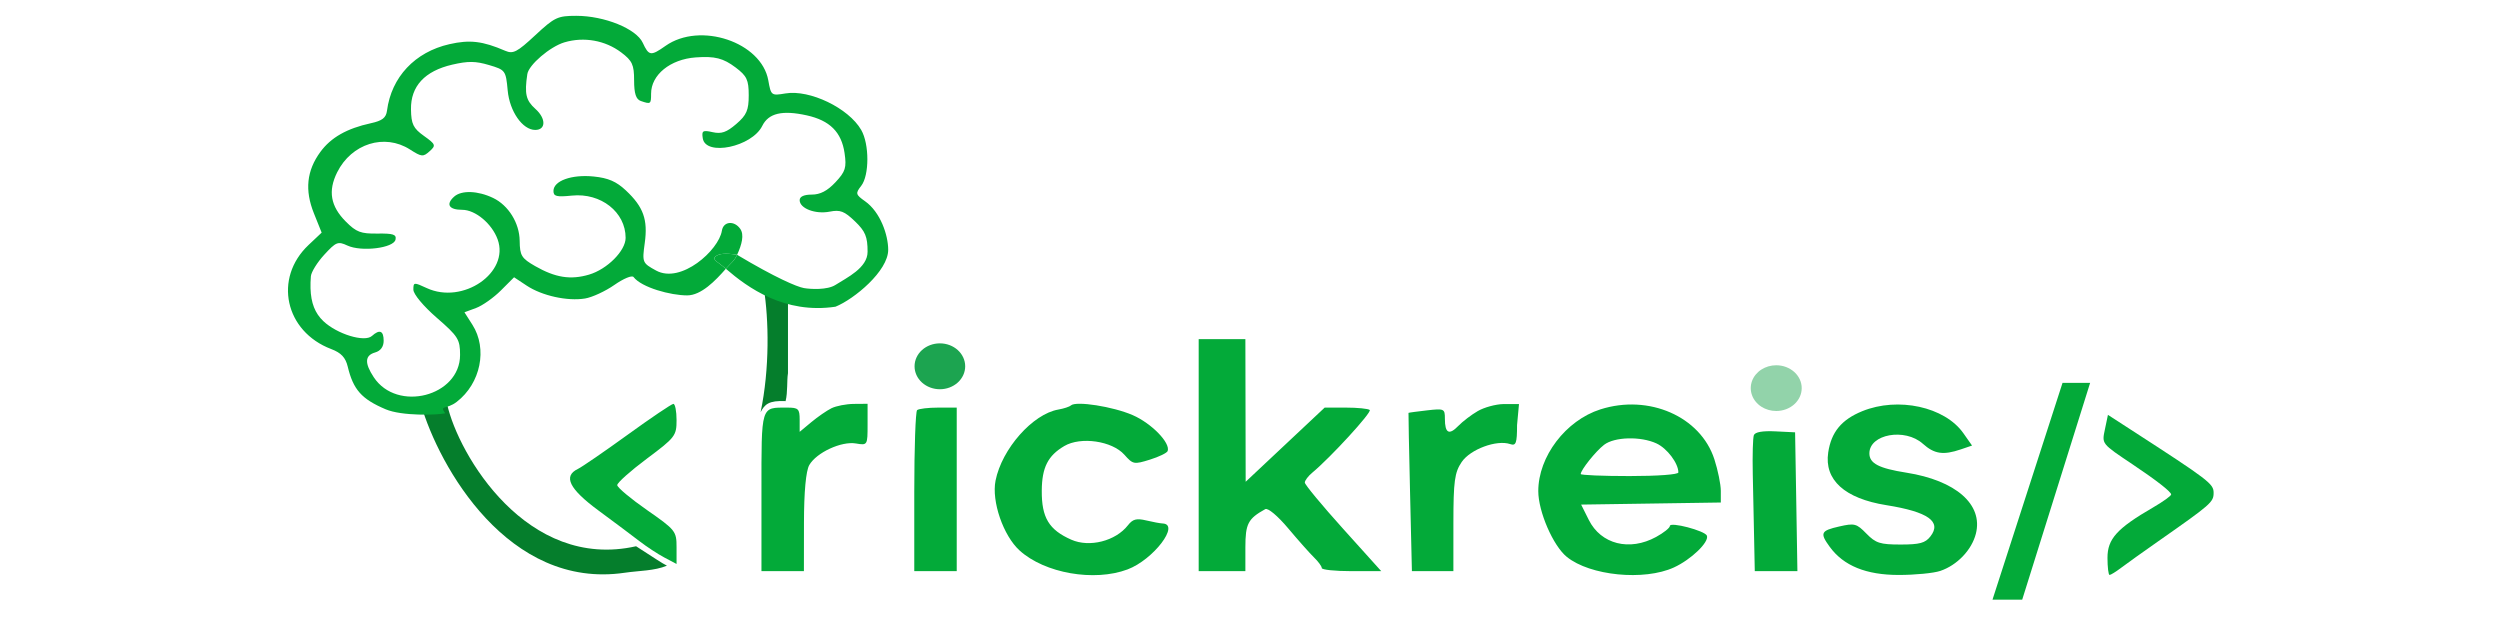
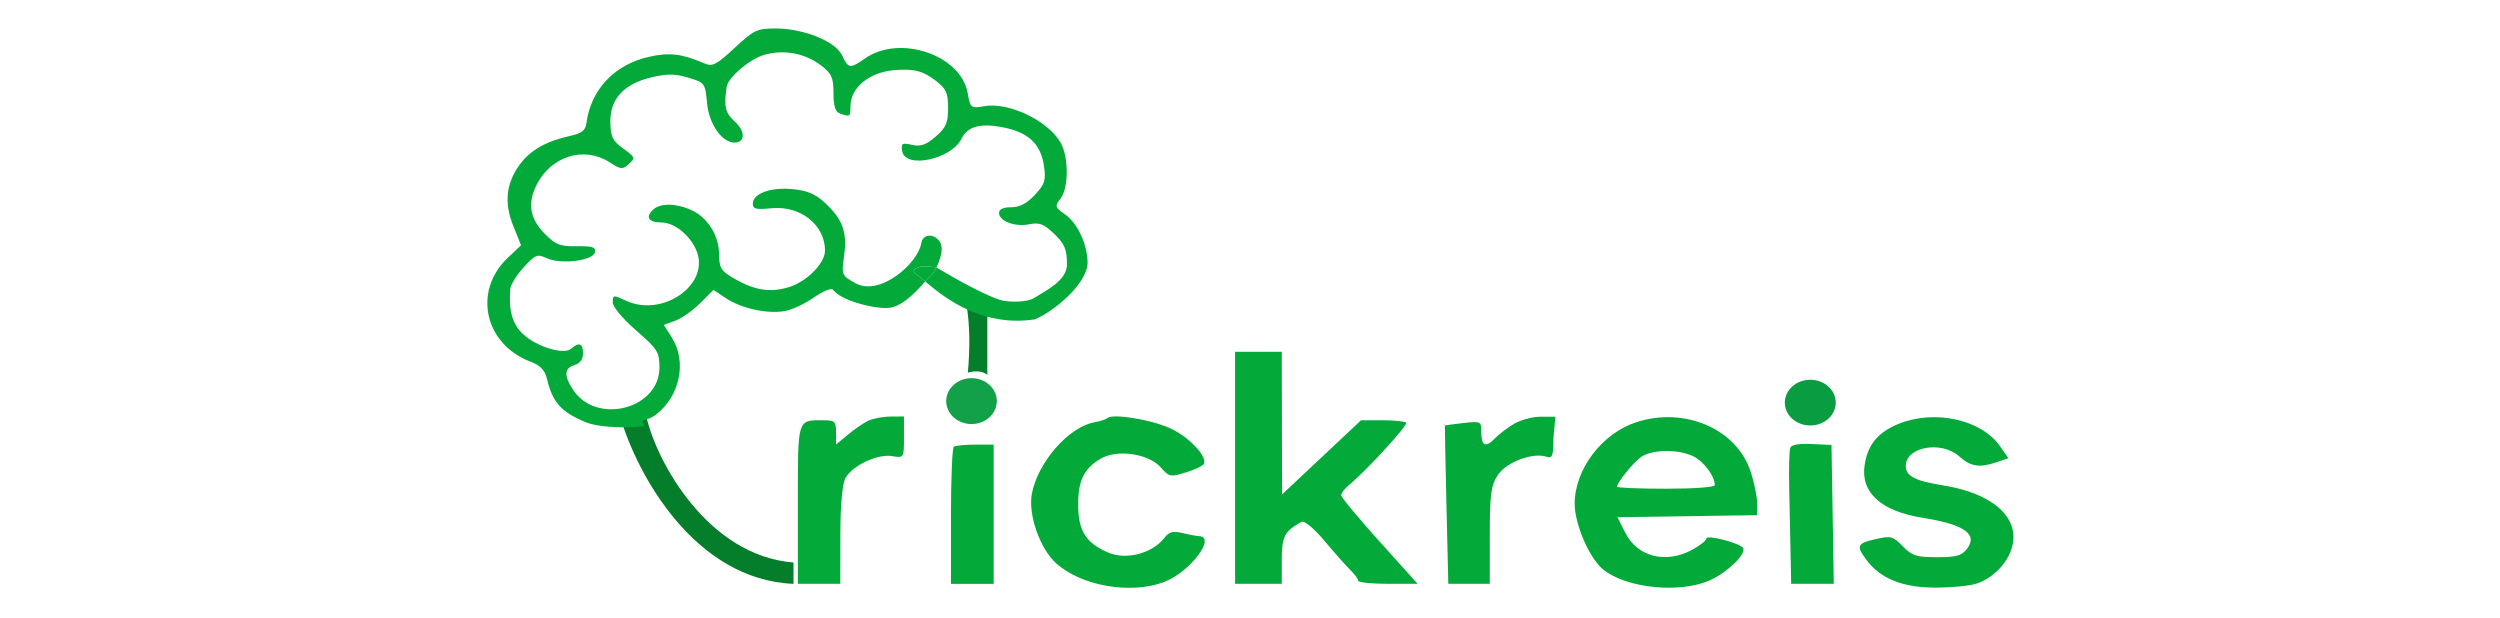
- <svg xmlns="http://www.w3.org/2000/svg" viewBox="0 0 1580 390" id="logo_rickreis" width="1580px" height="390px">
+ <svg xmlns="http://www.w3.org/2000/svg" viewBox="0 0 1580 390" id="vector" width="1580px" height="390px">
  <g id="cachos">
-     <path id="path" d="M 394.747 361.985 C 321.323 372.76 277.473 295.052 266 255.463 L 282.571 255.463 C 289.76 287.551 333.067 360.756 402 345.231 C 405.528 347.541 410.971 351.076 415.211 353.762 C 416.526 354.595 417.726 355.346 418.716 355.953 L 421.5 357.5 C 421.5 357.511 421.49 357.516 421.469 357.513 C 413.726 360.801 404.005 360.627 394.747 361.985 Z M 498 185.673 L 498 235.873 C 497.211 240.571 497.929 247.662 496.5 253.5 C 485.793 253 483.256 255.602 480.707 260.5 C 486.501 232.854 485.913 202.037 482.703 182 L 498 185.673 Z" fill="#057e2c" stroke-width="1" />
-     <path id="path_1" d="M 458.743 169.86 C 462.064 166.062 463.974 165.128 465.851 161.042 C 458.728 159.872 453.967 160.04 451.604 162.648 C 450.819 164.64 453.508 165.331 458.743 169.86 Z" fill="#03aa39" stroke-width="1" />
-     <path id="path_2" d="M 338.267 22.284 C 338.267 22.284 338.267 22.284 338.267 22.284 C 350.519 10.894 352.408 10 364.22 10 C 382.004 10 402.115 18.157 406.219 27.034 C 410.08 35.388 411.298 35.553 420.61 28.991 C 442.469 13.584 481.244 26.597 485.563 50.787 C 487.28 60.41 487.468 60.554 496.394 59.054 C 511.755 56.472 536.311 68.3 544.29 82.122 C 549.475 91.11 549.47 110.818 544.276 117.46 C 540.555 122.219 540.746 122.974 546.704 127.174 C 556.427 134.027 561.333 148.599 561.344 157.866 C 561.36 171.26 539.86 189.058 528.018 193.842 C 495.846 198.634 472.55 181.804 458.743 169.86 C 462.064 166.062 463.974 165.128 465.851 161.042 C 489.996 175.466 503.71 181.313 508.109 182.067 C 512.354 182.793 522.838 183.372 528.018 180.067 C 535.216 175.475 548.311 169.326 548.311 159.134 C 548.311 149.578 546.9 146.179 540.316 139.864 C 533.628 133.448 531.026 132.45 524.378 133.76 C 515.337 135.539 505.386 131.739 505.386 126.505 C 505.386 124.234 508.107 122.984 513.046 122.984 C 518.398 122.984 522.908 120.63 528.018 115.171 C 534.353 108.404 535.122 105.928 533.754 96.678 C 531.801 83.466 524.421 76.124 509.861 72.906 C 494.368 69.482 485.713 71.528 481.751 79.555 C 475.197 92.82 445.976 98.945 444.154 87.435 C 443.384 82.584 444.117 82.122 450.365 83.528 C 455.913 84.776 459.148 83.658 465.319 78.362 C 471.854 72.752 473.193 69.67 473.193 60.246 C 473.193 50.516 472.01 47.999 464.938 42.667 C 457.085 36.746 451.754 35.397 439.658 36.282 C 423.593 37.453 411.488 47.299 411.488 59.196 C 411.488 65.826 411.266 65.985 405.001 63.831 C 401.946 62.78 400.757 59.136 400.757 50.823 C 400.757 40.917 399.601 38.402 392.631 33.147 C 382.482 25.496 369.079 23.104 356.754 26.75 C 347.635 29.445 334.138 40.994 333.266 46.845 C 331.404 59.364 332.357 63.441 338.42 68.874 C 345.156 74.913 345.073 82.117 338.264 82.117 C 330.259 82.117 322.084 70.41 320.861 57.189 C 319.691 44.544 319.417 44.172 309.024 41.097 C 300.53 38.585 295.86 38.537 285.856 40.849 C 268.415 44.881 259.516 54.506 259.741 69.098 C 259.883 78.418 261.179 81.076 267.924 85.896 C 275.377 91.221 275.629 91.901 271.508 95.594 C 267.387 99.286 266.513 99.204 259.054 94.447 C 243.009 84.209 222.158 90.754 213.103 108.87 C 207.199 120.69 208.886 130.337 218.555 140.039 C 225.192 146.703 227.99 147.763 238.547 147.619 C 248.597 147.484 250.665 148.177 249.965 151.446 C 248.817 156.797 228.419 159.302 219.553 155.179 C 213.568 152.398 212.406 152.857 204.958 160.956 C 200.508 165.795 196.69 171.942 196.475 174.615 C 196.258 177.319 196.18 179.826 196.246 182.157 C 196.313 184.487 196.524 186.641 196.886 188.638 C 197.248 190.636 197.761 192.478 198.43 194.184 C 199.099 195.891 199.924 197.462 200.912 198.919 C 201.899 200.376 203.049 201.718 204.366 202.967 C 213.018 211.166 230.418 216.479 235.046 212.332 C 239.931 207.955 242.472 208.996 242.472 215.373 C 242.472 219.109 240.535 221.77 237.106 222.746 C 230.568 224.604 230.292 229.424 236.208 238.395 C 250.95 260.757 290.762 250.48 290.762 224.316 C 290.762 214.491 289.544 212.551 276.007 200.803 C 267.578 193.486 261.252 185.887 261.252 183.074 C 261.252 178.324 261.552 178.288 269.705 182.067 C 292.525 192.642 322.13 172.331 314.519 151.321 C 310.908 141.347 300.437 132.599 292.112 132.599 C 283.717 132.599 281.598 129.135 287.017 124.277 C 291.656 120.123 301.985 120.476 311.669 125.121 C 321.354 129.765 328.314 141.006 328.434 152.201 C 328.536 161.528 329.588 163.242 338.235 168.192 C 350.989 175.487 360.614 177.007 372.26 173.562 C 383.775 170.158 395.392 158.487 395.392 150.326 C 395.392 134.068 379.775 121.767 361.484 123.616 C 351.724 124.602 349.784 124.116 349.784 120.69 C 349.784 114.277 361.269 110.144 375.182 111.548 C 384.422 112.483 389.5 114.678 395.561 120.359 C 406.646 130.753 409.53 138.785 407.488 153.569 C 405.793 165.855 405.946 166.228 414.657 170.987 C 430.413 179.596 454.279 158.086 456.224 145.821 C 457.182 139.768 464.063 139.275 467.827 144.619 C 470.452 148.348 468.832 154.553 465.851 161.042 C 458.728 159.872 453.967 160.04 451.604 162.648 C 450.819 164.64 453.508 165.331 458.743 169.86 C 452.083 177.476 443.124 186.687 434.292 186.687 C 423.843 186.687 405.492 181.721 400.376 175.062 C 399.429 173.829 393.997 176.081 388.304 180.067 C 382.611 184.05 374.256 187.913 369.741 188.651 C 358.597 190.469 342.557 186.932 332.882 180.524 C 330.219 178.76 327.556 176.997 324.893 175.233 C 322.111 178.017 319.329 180.8 316.547 183.584 C 311.956 188.175 304.901 193.156 300.868 194.649 C 298.423 195.554 295.979 196.46 293.534 197.365 C 295.211 199.993 296.887 202.62 298.564 205.248 C 308.246 220.429 303.793 242.309 288.64 253.99 C 282.075 259.047 277.542 255.845 281.373 261.208 C 276.361 262.336 254.062 263.045 243.733 258.668 C 228.535 252.223 223.274 246.309 219.765 231.708 C 218.38 225.946 215.606 222.984 209.382 220.626 C 180.078 209.527 172.725 175.862 195.005 154.833 C 197.766 152.228 200.526 149.623 203.287 147.018 C 201.659 142.962 200.032 138.905 198.404 134.849 C 192.516 120.171 193.806 107.866 202.479 96.01 C 209.141 86.903 219.231 81.172 234.424 77.867 C 241.608 76.302 243.993 74.444 244.578 69.956 C 247.347 48.729 262.22 32.88 284.037 27.919 C 296.941 24.981 304.987 25.936 319.307 32.099 C 324.297 34.246 326.784 32.957 338.267 22.284" fill="#03aa39" stroke-width="1" />
+     <path id="path_1" d="M 611 193.673 L 624 199 L 624 237 C 620.8 233.8 614.46 234.667 611.689 235.5 C 613.077 219.974 612.906 205.571 611 193.673 Z M 392 263.463 L 408.571 263.463 C 414.847 291.476 447.15 351.208 501.5 355.5 L 501.5 369 C 438.848 366.413 402.502 299.703 392 263.463 Z" fill="#057e2c" stroke-width="1" />
+     <path id="path_2" d="M 584.743 177.86 C 588.064 174.062 589.974 173.128 591.851 169.042 C 584.728 167.872 579.967 168.04 577.604 170.648 C 576.819 172.64 579.508 173.331 584.743 177.86 Z" fill="#03aa39" stroke-width="1" />
+     <path id="path_3" d="M 464.267 30.284 C 452.784 40.957 450.297 42.246 445.307 40.099 C 430.987 33.935 422.941 32.981 410.037 35.919 C 388.22 40.88 373.347 56.729 370.578 77.956 C 369.993 82.444 367.608 84.302 360.424 85.867 C 345.231 89.172 335.141 94.903 328.479 104.009 C 319.806 115.866 318.516 128.171 324.404 142.849 C 326.032 146.905 327.659 150.962 329.287 155.018 C 326.526 157.623 323.766 160.228 321.005 162.833 C 315.435 168.09 311.717 174.137 309.731 180.424 C 307.745 186.711 307.491 193.237 308.849 199.453 C 310.208 205.669 313.178 211.575 317.64 216.621 C 322.102 221.666 328.056 225.851 335.382 228.626 C 341.606 230.984 344.38 233.946 345.765 239.708 C 349.274 254.309 354.535 260.223 369.733 266.668 C 380.062 271.045 402.361 270.336 407.373 269.208 C 403.542 263.845 408.075 267.047 414.64 261.99 C 429.793 250.309 434.246 228.429 424.564 213.248 C 422.887 210.62 421.211 207.993 419.534 205.365 C 421.979 204.46 424.423 203.554 426.868 202.649 C 430.901 201.156 437.956 196.175 442.547 191.584 C 445.329 188.8 448.111 186.017 450.893 183.233 C 453.556 184.997 456.219 186.76 458.882 188.524 C 468.557 194.932 484.597 198.469 495.741 196.651 C 500.256 195.913 508.611 192.05 514.304 188.067 C 519.997 184.081 525.429 181.829 526.376 183.062 C 531.492 189.721 549.843 194.687 560.292 194.687 C 569.124 194.687 578.083 185.476 584.743 177.86 C 579.508 173.331 576.819 172.64 577.604 170.648 C 579.967 168.04 584.728 167.872 591.851 169.042 C 594.832 162.553 596.452 156.348 593.827 152.619 C 590.063 147.275 583.182 147.768 582.224 153.821 C 580.279 166.086 556.413 187.596 540.657 178.987 C 531.946 174.228 531.793 173.855 533.488 161.569 C 535.53 146.785 532.646 138.753 521.561 128.359 C 515.5 122.678 510.422 120.483 501.182 119.548 C 487.269 118.144 475.784 122.277 475.784 128.69 C 475.784 132.116 477.724 132.602 487.484 131.616 C 505.775 129.767 521.392 142.068 521.392 158.326 C 521.392 166.487 509.775 178.158 498.26 181.562 C 492.437 183.285 487.119 183.766 481.663 182.905 C 476.207 182.043 470.612 179.839 464.235 176.192 C 455.588 171.242 454.536 169.528 454.434 160.201 C 454.314 149.006 447.354 137.765 437.669 133.121 C 427.985 128.476 417.656 128.123 413.017 132.277 C 407.598 137.135 409.717 140.599 418.112 140.599 C 426.437 140.599 436.908 149.347 440.519 159.321 C 448.13 180.331 418.525 200.642 395.705 190.067 C 387.552 186.288 387.252 186.324 387.252 191.074 C 387.252 193.887 393.578 201.486 402.007 208.803 C 415.544 220.551 416.762 222.491 416.762 232.316 C 416.762 258.48 376.95 268.757 362.208 246.395 C 356.292 237.424 356.568 232.604 363.106 230.746 C 366.535 229.77 368.472 227.109 368.472 223.373 C 368.472 216.996 365.931 215.955 361.046 220.332 C 356.418 224.479 339.018 219.166 330.366 210.967 C 323.779 204.724 321.389 196.137 322.475 182.615 C 322.69 179.942 326.508 173.795 330.958 168.956 C 338.406 160.857 339.568 160.398 345.553 163.179 C 354.419 167.302 374.817 164.797 375.965 159.446 C 376.665 156.177 374.597 155.484 364.547 155.619 C 353.99 155.763 351.192 154.703 344.555 148.039 C 334.886 138.337 333.199 128.69 339.103 116.87 C 348.158 98.754 369.009 92.209 385.054 102.447 C 392.513 107.204 393.387 107.286 397.508 103.594 C 401.629 99.901 401.377 99.221 393.924 93.896 C 387.179 89.076 385.883 86.418 385.741 77.098 C 385.516 62.506 394.415 52.881 411.856 48.849 C 421.86 46.537 426.53 46.585 435.024 49.097 C 445.417 52.172 445.691 52.544 446.861 65.189 C 448.084 78.41 456.259 90.117 464.264 90.117 C 471.073 90.117 471.156 82.913 464.42 76.874 C 458.357 71.441 457.404 67.364 459.266 54.845 C 460.138 48.994 473.635 37.445 482.754 34.75 C 495.079 31.104 508.482 33.496 518.631 41.147 C 525.601 46.402 526.757 48.917 526.757 58.823 C 526.757 67.136 527.946 70.78 531.001 71.831 C 537.266 73.985 537.488 73.826 537.488 67.196 C 537.488 55.299 549.593 45.453 565.658 44.282 C 577.754 43.397 583.085 44.746 590.938 50.667 C 598.01 55.999 599.193 58.516 599.193 68.246 C 599.193 77.67 597.854 80.752 591.319 86.362 C 585.148 91.658 581.913 92.776 576.365 91.528 C 570.117 90.122 569.384 90.584 570.154 95.435 C 571.976 106.945 601.197 100.819 607.751 87.555 C 611.713 79.528 620.368 77.482 635.861 80.906 C 650.421 84.124 657.801 91.466 659.754 104.678 C 661.122 113.928 660.353 116.404 654.018 123.171 C 648.908 128.63 644.398 130.984 639.046 130.984 C 634.107 130.984 631.386 132.234 631.386 134.505 C 631.386 139.739 641.337 143.539 650.378 141.76 C 657.026 140.45 659.628 141.448 666.316 147.864 C 672.9 154.179 674.311 157.578 674.311 167.134 C 674.311 177.326 661.216 183.475 654.018 188.067 C 648.838 191.372 638.354 190.793 634.109 190.067 C 629.71 189.313 615.996 183.466 591.851 169.042 C 589.974 173.128 588.064 174.062 584.743 177.86 C 598.55 189.804 621.846 206.634 654.018 201.842 C 665.86 197.058 687.36 179.26 687.344 165.866 C 687.333 156.599 682.427 142.027 672.704 135.174 C 666.746 130.974 666.555 130.219 670.276 125.46 C 675.47 118.818 675.475 99.11 670.29 90.122 C 662.311 76.3 637.755 64.472 622.394 67.054 C 613.468 68.554 613.28 68.41 611.563 58.787 C 607.244 34.597 568.469 21.584 546.61 36.991 C 537.298 43.553 536.08 43.388 532.219 35.034 C 528.115 26.157 508.004 18 490.22 18 C 478.408 18 476.519 18.894 464.267 30.284 C 464.267 30.284 464.267 30.284 464.267 30.284" fill="#03aa39" stroke-width="1" />
  </g>
  <g id="eis">
-     <path id="path_5" d="M 1011.43 258.73 C 989.519 265.728 972.193 288.541 972.193 310.39 C 972.193 323.326 981.559 344.922 990.211 351.939 C 1004.92 363.865 1039.06 367.243 1057.9 358.634 C 1068.77 353.663 1080.27 342.6 1078.77 338.557 C 1077.6 335.427 1055.36 329.59 1055.36 332.412 C 1055.36 333.614 1051.44 336.742 1046.64 339.362 C 1029.83 348.547 1011.81 343.975 1004.11 328.566 L 999.274 318.902 L 1043.41 318.244 L 1087.55 317.585 L 1087.55 310.2 C 1087.55 306.138 1085.72 297.161 1083.48 290.25 C 1074.71 263.225 1042.07 248.944 1011.43 258.73 Z M 1176.97 259.857 C 1163.84 265.197 1157.36 273.053 1155.43 285.966 C 1152.83 303.296 1165.82 315.058 1192.18 319.26 C 1218.62 323.477 1227.34 329.669 1220.01 339.037 C 1216.76 343.196 1213.27 344.143 1201.18 344.143 C 1188.19 344.143 1185.49 343.278 1179.58 337.251 C 1173.32 330.852 1172.09 330.53 1162.39 332.737 C 1150.68 335.4 1150.01 336.859 1156.45 345.677 C 1165.16 357.581 1179.42 363.375 1200 363.375 C 1210.27 363.375 1222.06 362.233 1226.21 360.836 C 1236.89 357.247 1246.14 347.59 1248.75 337.311 C 1253.44 318.859 1236.14 303.666 1204.8 298.721 C 1187.41 295.976 1181.45 292.866 1181.45 286.529 C 1181.45 274.363 1203.93 270.312 1215.23 280.44 C 1222.5 286.952 1228.13 287.793 1239.2 284.022 L 1246.33 281.594 L 1240.86 273.805 C 1229.12 257.103 1199.59 250.655 1176.97 259.857 Z M 1108.44 275.021 C 1107.81 276.68 1107.5 287.772 1107.75 299.671 C 1108.01 311.57 1108.39 330.229 1108.62 341.138 L 1109.02 360.971 L 1135.96 360.971 L 1135.24 317.099 L 1134.5 273.228 L 1122.05 272.617 C 1113.95 272.218 1109.2 273.057 1108.44 275.021 Z M 1013.78 281.12 C 1008.51 285.166 999.021 297.048 999.021 299.587 C 999.021 300.294 1012.9 300.873 1029.87 300.873 C 1047.64 300.873 1060.73 299.902 1060.73 298.582 C 1060.73 292.786 1053.63 283.368 1046.92 280.259 C 1036.94 275.632 1020.35 276.062 1013.78 281.12 Z" fill="#03aa39" stroke-width="1" fill-rule="evenodd" />
-     <path id="path_6" d="M 1122.58 230.844 C 1119.18 230.844 1115.866 231.81 1113.115 233.604 C 1110.365 235.398 1108.317 237.929 1107.266 240.831 C 1106.215 243.734 1106.215 246.862 1107.266 249.765 C 1108.317 252.667 1110.365 255.198 1113.115 256.992 C 1115.866 258.786 1119.18 259.752 1122.58 259.752 C 1126.849 259.752 1130.947 258.228 1133.966 255.519 C 1136.984 252.809 1138.682 249.13 1138.682 245.298 C 1138.682 241.466 1136.984 237.787 1133.966 235.077 C 1130.947 232.368 1126.849 230.844 1122.58 230.844 Z" fill="#099c41" fill-opacity="0.444" stroke-width="1" />
+     <path id="path_4" d="M 1034.43 266.73 C 1012.52 273.728 995.193 296.541 995.193 318.39 C 995.193 331.326 1004.56 352.922 1013.21 359.939 C 1027.92 371.865 1062.06 375.243 1080.9 366.634 C 1091.77 361.663 1103.27 350.6 1101.77 346.557 C 1100.6 343.427 1078.36 337.59 1078.36 340.412 C 1078.36 341.614 1074.44 344.742 1069.64 347.362 C 1052.83 356.547 1034.81 351.975 1027.11 336.566 L 1022.27 326.902 L 1066.41 326.244 L 1110.55 325.585 L 1110.55 318.2 C 1110.55 314.138 1108.72 305.161 1106.48 298.25 C 1097.71 271.225 1065.07 256.944 1034.43 266.73 Z M 1199.97 267.857 C 1186.84 273.197 1180.36 281.053 1178.43 293.966 C 1175.83 311.296 1188.82 323.058 1215.18 327.26 C 1241.62 331.477 1250.34 337.669 1243.01 347.037 C 1239.76 351.196 1236.27 352.143 1224.18 352.143 C 1211.19 352.143 1208.49 351.278 1202.58 345.251 C 1196.32 338.852 1195.09 338.53 1185.39 340.737 C 1173.68 343.4 1173.01 344.859 1179.45 353.677 C 1188.16 365.581 1202.42 371.375 1223 371.375 C 1233.27 371.375 1245.06 370.233 1249.21 368.836 C 1259.89 365.247 1269.14 355.59 1271.75 345.311 C 1276.44 326.859 1259.14 311.666 1227.8 306.721 C 1210.41 303.976 1204.45 300.866 1204.45 294.529 C 1204.45 282.363 1226.93 278.312 1238.23 288.44 C 1245.5 294.952 1251.13 295.793 1262.2 292.022 L 1269.33 289.594 L 1263.86 281.805 C 1252.12 265.103 1222.59 258.655 1199.97 267.857 Z M 1131.44 283.021 C 1130.81 284.68 1130.5 295.772 1130.75 307.671 C 1131.01 319.57 1131.39 338.229 1131.62 349.138 L 1132.02 368.971 L 1158.96 368.971 L 1158.24 325.099 L 1157.5 281.228 L 1145.05 280.617 C 1136.95 280.218 1132.2 281.057 1131.44 283.021 Z M 1036.78 289.12 C 1031.51 293.166 1022.02 305.048 1022.02 307.587 C 1022.02 308.294 1035.9 308.873 1052.87 308.873 C 1070.64 308.873 1083.73 307.902 1083.73 306.582 C 1083.73 300.786 1076.63 291.368 1069.92 288.259 C 1059.94 283.632 1043.35 284.062 1036.78 289.12 Z" fill="#03aa39" stroke-width="1" fill-rule="evenodd" />
+     <path id="path_5" d="M 1144.1 240 C 1148.369 240 1152.467 241.524 1155.486 244.233 C 1158.504 246.943 1160.202 250.622 1160.202 254.454 C 1160.202 258.286 1158.504 261.965 1155.486 264.675 C 1152.467 267.384 1148.369 268.908 1144.1 268.908 C 1139.831 268.908 1135.733 267.384 1132.714 264.675 C 1129.696 261.965 1127.998 258.286 1127.998 254.454 C 1127.998 250.622 1129.696 246.943 1132.714 244.233 C 1135.733 241.524 1139.831 240 1144.1 240 C 1144.1 240 1144.1 240 1144.1 240" fill="#099c41" stroke-width="1" />
  </g>
  <g id="ick">
-     <path id="path_7" d="M 757.569 287.651 L 757.569 360.971 L 787.08 360.971 L 787.08 345.879 C 787.08 331.008 788.744 327.814 799.638 321.78 C 801.326 320.847 807.51 326.027 814.166 333.951 C 820.543 341.54 827.923 349.845 830.566 352.41 C 833.208 354.973 835.371 357.947 835.371 359.021 C 835.371 360.093 843.827 360.971 854.161 360.971 L 872.951 360.971 L 848.795 334.145 C 835.51 319.393 824.639 306.267 824.639 304.979 C 824.639 303.693 826.753 300.887 829.334 298.748 C 840.886 289.171 867.194 260.478 865.673 259.112 C 864.745 258.283 857.957 257.603 850.59 257.603 L 837.192 257.603 L 812.226 281.041 L 787.263 304.479 L 787.171 259.406 L 787.08 214.332 L 757.569 214.332 L 757.569 287.651 Z M 676.777 256.244 C 675.87 257.074 672.321 258.237 668.889 258.831 C 652.68 261.627 633.189 283.673 629.187 303.734 C 626.576 316.813 634.067 338.564 644.406 347.932 C 660.28 362.312 691.484 367.783 712.587 359.882 C 728.92 353.766 746.1 331.225 734.728 330.83 C 733.274 330.78 728.617 329.915 724.381 328.907 C 718.234 327.448 715.903 328.071 712.842 331.987 C 705.051 341.951 688.549 346.155 677.085 341.095 C 662.896 334.831 658.274 327.148 658.4 310.046 C 658.51 295.428 662.276 287.981 672.643 281.887 C 683.025 275.786 702.83 278.651 710.599 287.38 C 716.05 293.505 716.646 293.62 726.704 290.5 C 732.448 288.719 737.51 286.267 737.958 285.053 C 739.839 279.933 727.737 267.509 715.849 262.35 C 703.339 256.925 680.018 253.278 676.777 256.244 Z M 579.611 259.206 C 578.627 260.086 577.822 283.344 577.822 310.89 L 577.822 360.971 L 604.65 360.971 L 604.65 257.603 L 593.025 257.603 C 586.63 257.603 580.593 258.324 579.611 259.206 Z" fill="#03aa39" stroke-width="1" fill-rule="evenodd" />
-     <path id="path_8" d="M 594 217 C 589.758 217 585.686 218.529 582.686 221.247 C 579.687 223.965 578 227.656 578 231.5 C 578 235.344 579.687 239.035 582.686 241.753 C 585.686 244.471 589.758 246 594 246 C 598.242 246 602.314 244.471 605.314 241.753 C 608.313 239.035 610 235.344 610 231.5 C 610 227.656 608.313 223.965 605.314 221.247 C 602.314 218.529 598.242 217 594 217 Z" fill="#099c41" fill-opacity="0.921" stroke-width="1" />
+     <path id="path_6" d="M 780.569 295.651 L 780.569 368.971 L 810.08 368.971 L 810.08 353.879 C 810.08 339.008 811.744 335.814 822.638 329.78 C 824.326 328.847 830.51 334.027 837.166 341.951 C 843.543 349.54 850.923 357.845 853.566 360.41 C 856.208 362.973 858.371 365.947 858.371 367.021 C 858.371 368.093 866.827 368.971 877.161 368.971 L 895.951 368.971 L 871.795 342.145 C 858.51 327.393 847.639 314.267 847.639 312.979 C 847.639 311.693 849.753 308.887 852.334 306.748 C 863.886 297.171 890.194 268.478 888.673 267.112 C 887.745 266.283 880.957 265.603 873.59 265.603 L 860.192 265.603 L 835.226 289.041 L 810.263 312.479 L 810.171 267.406 L 810.08 222.332 L 780.569 222.332 L 780.569 295.651 Z M 699.777 264.244 C 698.87 265.074 695.321 266.237 691.889 266.831 C 675.68 269.627 656.189 291.673 652.187 311.734 C 649.576 324.813 657.067 346.564 667.406 355.932 C 683.28 370.312 714.484 375.783 735.587 367.882 C 751.92 361.766 769.1 339.225 757.728 338.83 C 756.274 338.78 751.617 337.915 747.38 336.907 C 741.234 335.448 738.903 336.071 735.842 339.987 C 728.051 349.951 711.549 354.155 700.085 349.095 C 685.896 342.831 681.274 335.148 681.4 318.046 C 681.51 303.428 685.276 295.981 695.643 289.887 C 706.025 283.786 725.83 286.651 733.599 295.38 C 739.05 301.505 739.646 301.62 749.704 298.5 C 755.448 296.719 760.51 294.267 760.958 293.053 C 762.839 287.933 750.737 275.509 738.849 270.35 C 726.339 264.925 703.018 261.278 699.777 264.244 Z M 602.801 282.365 C 601.81 283.114 601 302.914 601 326.365 L 601 369 L 628 369 L 628 281 L 616.301 281 C 609.864 281 603.789 281.614 602.801 282.365 Z" fill="#03aa39" stroke-width="1" fill-rule="evenodd" />
+     <path id="path_7" d="M 614 239 C 609.758 239 605.686 240.529 602.686 243.247 C 599.687 245.965 598 249.656 598 253.5 C 598 257.344 599.687 261.035 602.686 263.753 C 605.686 266.471 609.758 268 614 268 C 618.242 268 622.314 266.471 625.314 263.753 C 628.313 261.035 630 257.344 630 253.5 C 630 249.656 628.313 245.965 625.314 243.247 C 622.314 240.529 618.242 239 614 239 Z" fill="#099c41" fill-opacity="0.959" stroke-width="1" />
  </g>
-   <g id="barra">
-     <path id="path_3" d="M 1330.35 271.134 C 1328.34 280.711 1327.91 280.161 1348.06 293.661 C 1363.06 303.712 1372.17 310.832 1372.17 312.505 C 1372.16 313.38 1367.03 317.068 1360.76 320.703 C 1337.93 333.941 1331.93 340.561 1331.93 352.523 C 1331.93 358.492 1332.53 363.375 1333.25 363.375 C 1333.98 363.375 1337.3 361.312 1340.63 358.793 C 1343.96 356.273 1354.53 348.72 1364.12 342.009 C 1397.53 318.631 1399 317.342 1399 311.457 C 1399 305.722 1396.27 303.64 1346.16 271.214 L 1332.22 262.192 L 1330.35 271.134 Z" fill="#03aa39" stroke-width="1" fill-rule="evenodd" />
-     <path id="path_4" d="M 1303.52 241.977 L 1259.25 379 L 1278.03 379 L 1320.96 241.977 L 1303.52 241.977 Z" fill="#03aa39" stroke-width="1" />
-   </g>
-   <path id="r" d="M 921.671 269.156 C 915.804 275.218 913.172 273.819 913.172 264.641 C 913.172 258.297 912.761 258.107 901.77 259.365 C 895.5 260.081 890.279 260.79 890.172 260.939 C 890.065 261.086 890.505 283.654 891.151 311.09 L 892.326 360.971 L 918.537 360.971 L 918.548 330.321 C 918.556 304.171 919.326 298.541 923.79 291.981 C 929.282 283.909 945.98 277.755 954.468 280.673 C 958.111 281.928 958.779 280.069 958.779 268.677 L 960 255.374 L 950.06 255.374 C 945.263 255.47 938.044 257.444 934.015 259.761 C 934.015 259.761 934.015 259.761 934.015 259.761 C 929.988 262.076 924.432 266.305 921.671 269.156" fill="#03aa39" stroke-width="1" fill-rule="evenodd" />
-   <path id="r_1" d="M 525.507 257.997 C 522.556 259.456 516.82 263.413 512.764 266.788 L 505.386 272.925 L 505.386 265.264 C 505.386 258.401 504.571 257.603 497.558 257.603 C 480.678 257.603 481.241 255.766 481.241 310.746 L 481.241 360.971 L 508.069 360.971 L 508.109 330.321 C 508.133 310.77 509.349 297.587 511.463 293.918 C 516.021 286.002 531.758 278.716 540.933 280.271 C 548.252 281.512 548.311 281.418 548.311 268.36 L 548.311 255.199 L 539.592 255.271 C 534.798 255.312 528.458 256.538 525.507 257.997 Z M 396.733 274.714 C 381.978 285.389 367.794 295.14 365.21 296.38 C 355.734 300.938 359.745 309.015 378.259 322.657 C 388.016 329.847 399.687 338.578 404.188 342.057 C 408.693 345.538 415.8 350.196 419.982 352.41 L 427.585 356.434 L 427.585 345.901 C 427.585 335.708 426.973 334.939 408.87 322.325 C 398.576 315.155 390.125 308.075 390.09 306.594 C 390.055 305.113 398.477 297.596 408.806 289.887 C 426.719 276.517 427.585 275.392 427.585 265.533 C 427.585 259.85 426.678 255.223 425.573 255.252 C 424.468 255.28 411.488 264.038 396.733 274.714 Z" fill="#03aa39" stroke-width="1" fill-rule="evenodd" />
+   <path id="r2" d="M 957.015 267.761 C 952.988 270.076 947.432 274.305 944.671 277.156 C 938.804 283.218 936.172 281.819 936.172 272.641 C 936.172 266.297 935.761 266.107 924.77 267.365 C 918.5 268.081 913.279 268.79 913.172 268.939 C 913.065 269.086 913.505 291.654 914.151 319.09 L 915.326 368.971 L 941.537 368.971 L 941.548 338.321 C 941.556 312.171 942.326 306.541 946.79 299.981 C 952.282 291.909 968.98 285.755 977.468 288.673 C 981.111 289.928 981.779 288.069 981.779 276.677 L 983 263.374 L 973.06 263.374 C 968.263 263.47 961.044 265.444 957.015 267.761 Z" fill="#03aa39" stroke-width="1" fill-rule="evenodd" />
+   <path id="r1" d="M 548.507 265.997 C 545.556 267.456 539.82 271.413 535.764 274.788 L 528.386 280.925 L 528.386 273.264 C 528.386 266.401 527.571 265.603 520.558 265.603 C 503.678 265.603 504.241 263.766 504.241 318.746 L 504.241 368.971 L 531.069 368.971 L 531.109 338.321 C 531.133 318.77 532.349 305.587 534.463 301.918 C 539.021 294.002 554.758 286.716 563.933 288.271 C 571.252 289.512 571.311 289.418 571.311 276.36 L 571.311 263.199 L 562.592 263.271 C 557.798 263.312 551.458 264.538 548.507 265.997 Z" fill="#03aa39" stroke-width="1" fill-rule="evenodd" />
</svg>
